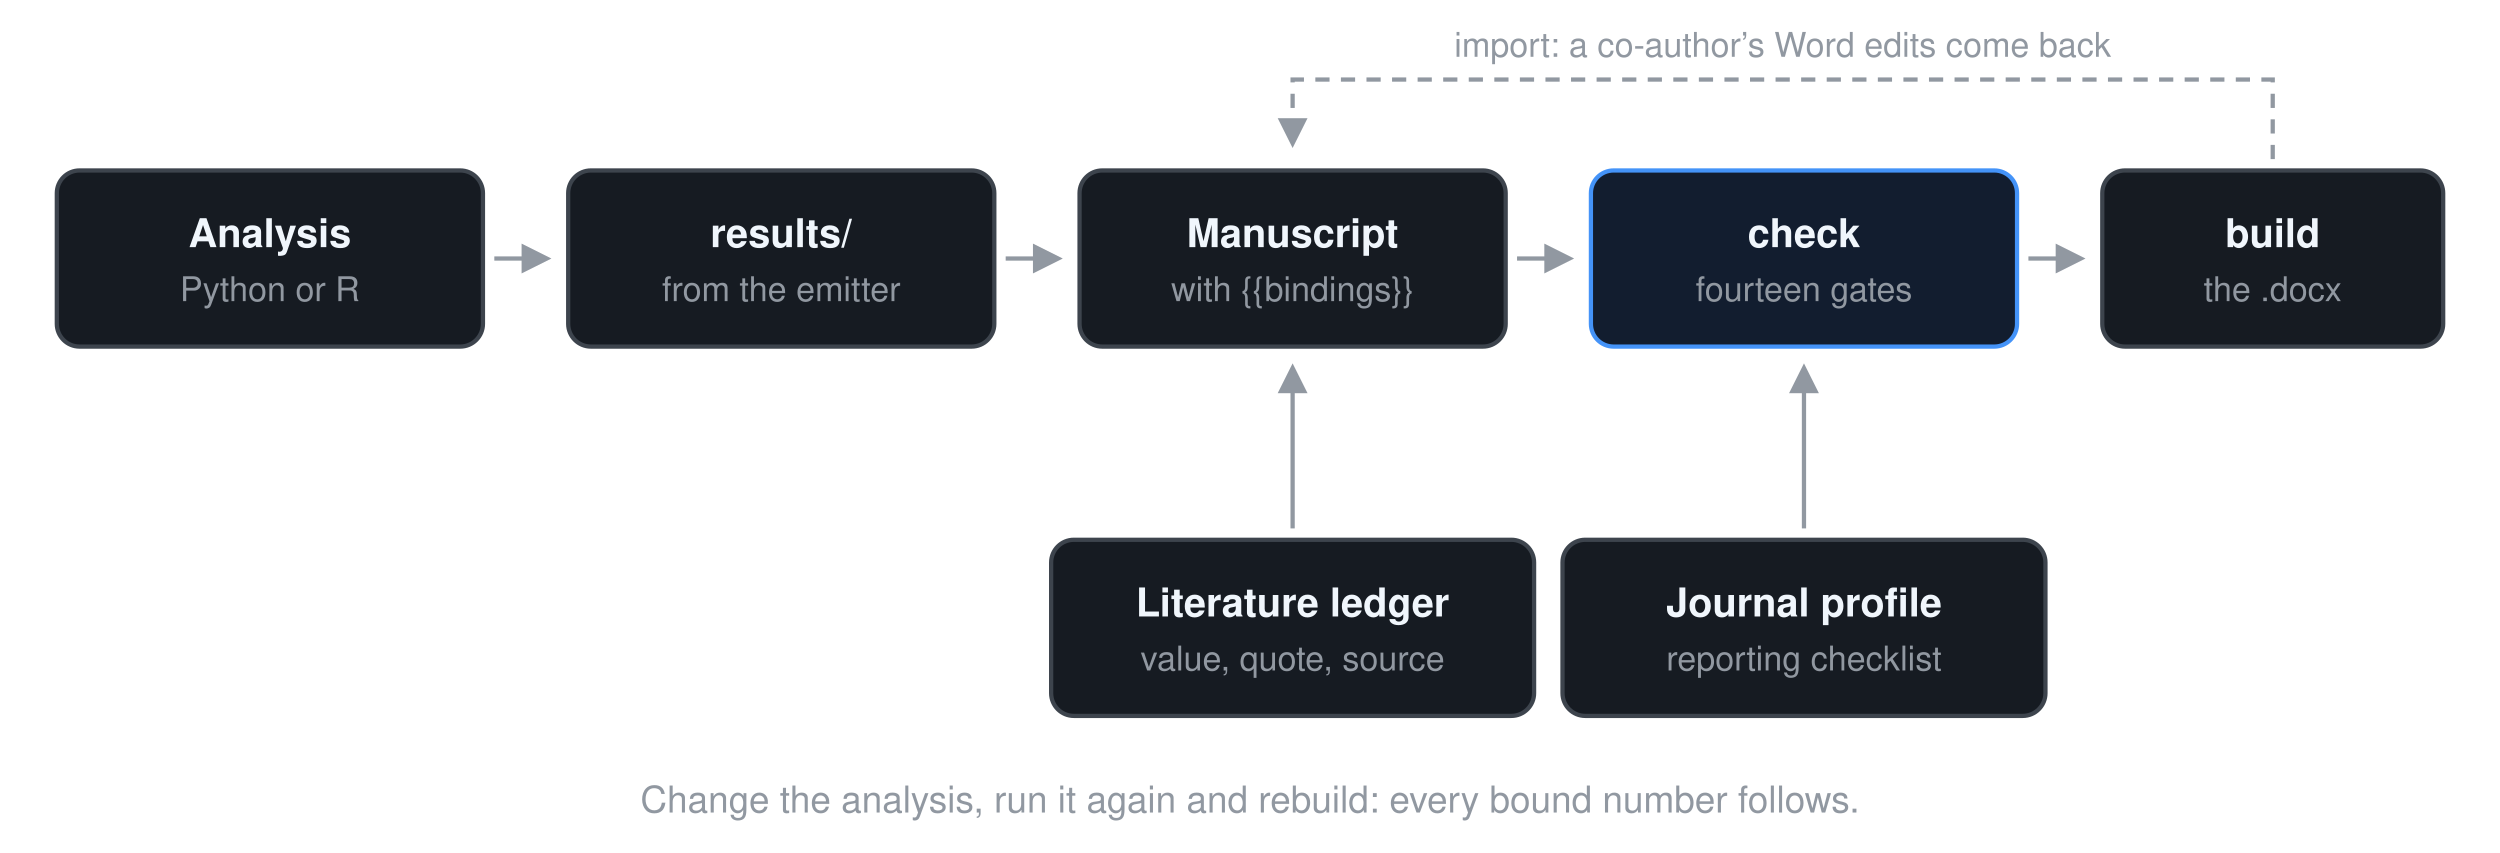
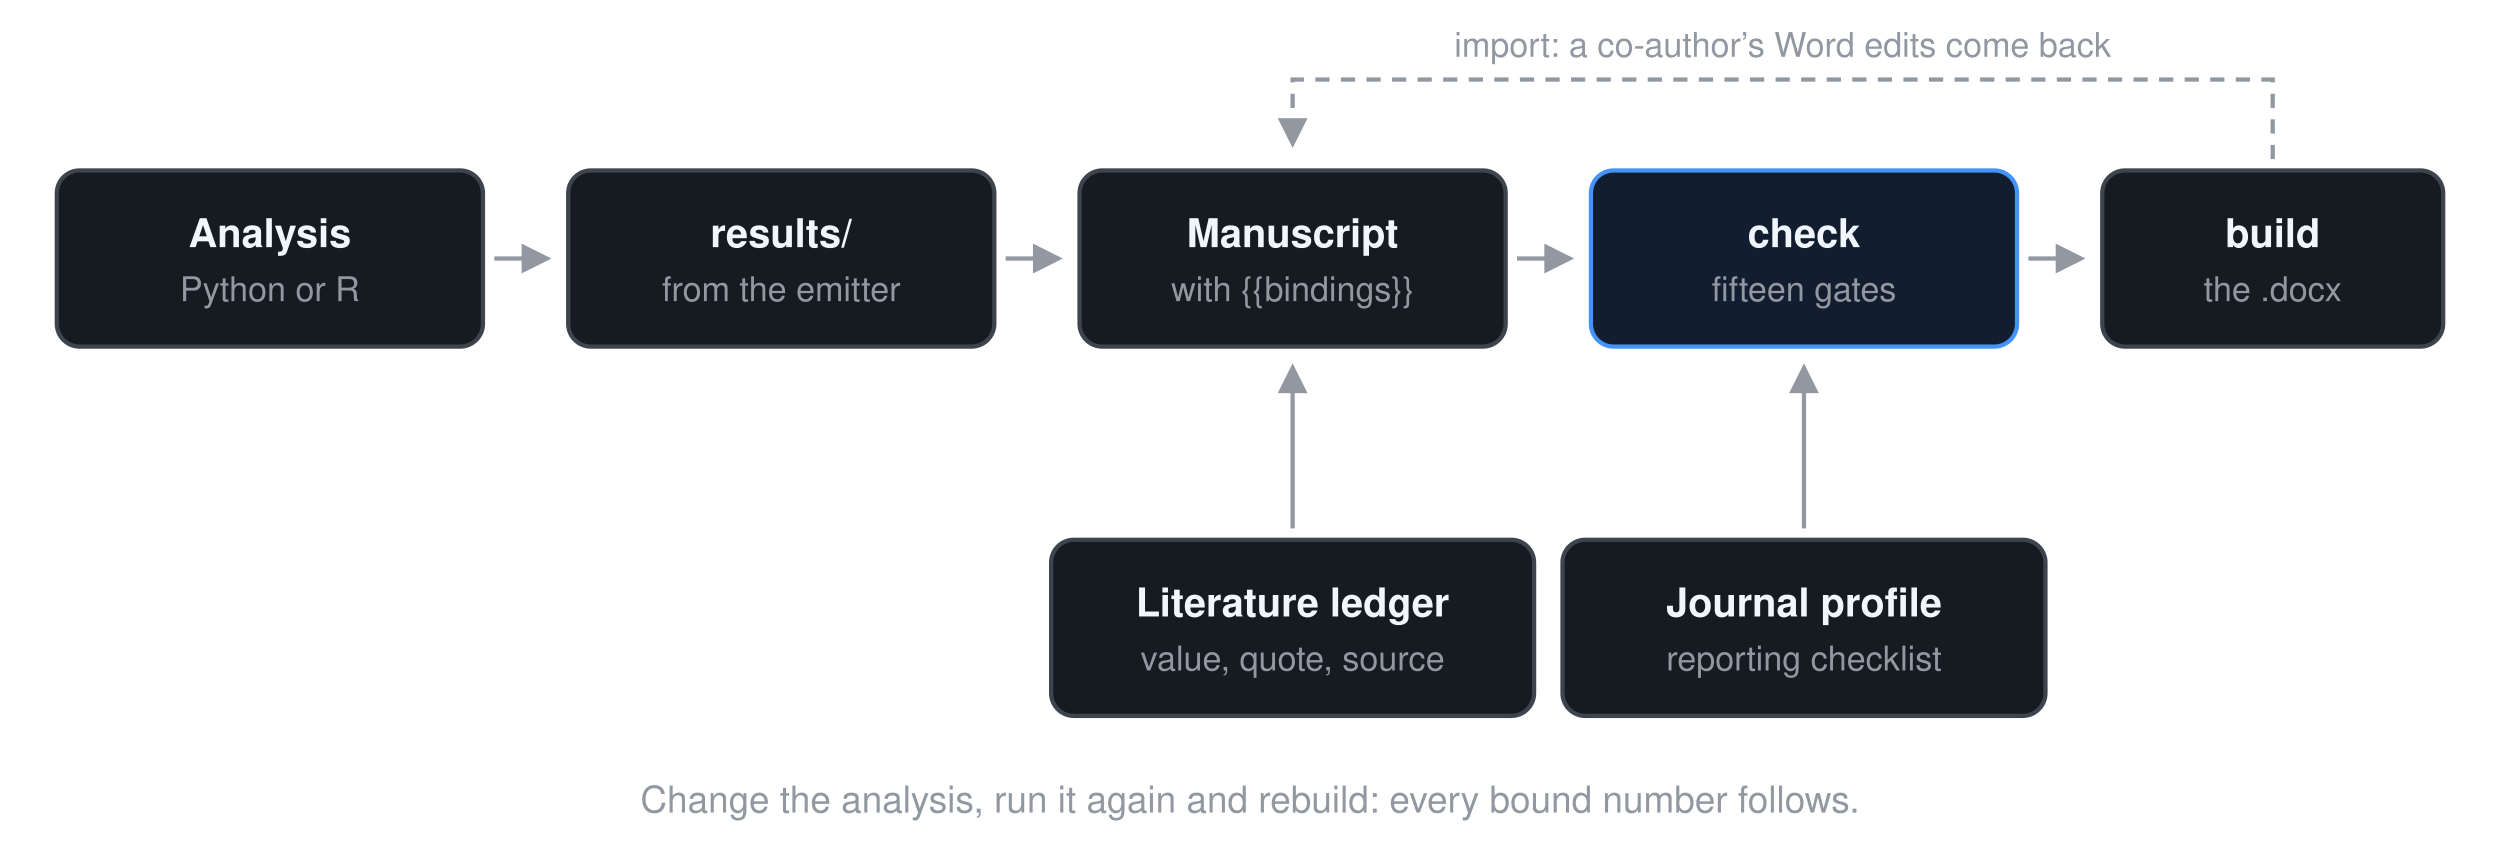
<svg xmlns="http://www.w3.org/2000/svg" viewBox="0 0 880 300" width="880" height="300" role="img" font-family="-apple-system, 'Segoe UI', Helvetica, Arial, sans-serif">
  <defs>
    <marker id="tip" viewBox="0 0 10 10" refX="8" refY="5" markerWidth="7" markerHeight="7" orient="auto-start-reverse">
      <path d="M 0 0 L 10 5 L 0 10 z" fill="#9198a1" />
    </marker>
  </defs>
  <rect x="20" y="60" width="150" height="62" rx="8" fill="#161b22" stroke="#3d444d" stroke-width="1.5" />
  <text x="95.0" y="87" text-anchor="middle" font-size="14" font-weight="600" fill="#f0f6fc">Analysis</text>
  <text x="95.0" y="106" text-anchor="middle" font-size="12" fill="#9198a1">Python or R</text>
  <rect x="200" y="60" width="150" height="62" rx="8" fill="#161b22" stroke="#3d444d" stroke-width="1.5" />
  <text x="275.0" y="87" text-anchor="middle" font-size="14" font-weight="600" fill="#f0f6fc">results/</text>
  <text x="275.0" y="106" text-anchor="middle" font-size="12" fill="#9198a1">from the emitter</text>
  <rect x="380" y="60" width="150" height="62" rx="8" fill="#161b22" stroke="#3d444d" stroke-width="1.5" />
  <text x="455.0" y="87" text-anchor="middle" font-size="14" font-weight="600" fill="#f0f6fc">Manuscript</text>
  <text x="455.0" y="106" text-anchor="middle" font-size="12" fill="#9198a1">with {{bindings}}</text>
  <rect x="560" y="60" width="150" height="62" rx="8" fill="#121d2f" stroke="#4493f8" stroke-width="1.5" />
  <text x="635.0" y="87" text-anchor="middle" font-size="14" font-weight="600" fill="#f0f6fc">check</text>
-   <text x="635.0" y="106" text-anchor="middle" font-size="12" fill="#9198a1">fourteen gates</text>
+   <text x="635.0" y="106" text-anchor="middle" font-size="12" fill="#9198a1">fifteen gates</text>
  <rect x="740" y="60" width="120" height="62" rx="8" fill="#161b22" stroke="#3d444d" stroke-width="1.5" />
  <text x="800.0" y="87" text-anchor="middle" font-size="14" font-weight="600" fill="#f0f6fc">build</text>
  <text x="800.0" y="106" text-anchor="middle" font-size="12" fill="#9198a1">the .docx</text>
  <rect x="370" y="190" width="170" height="62" rx="8" fill="#161b22" stroke="#3d444d" stroke-width="1.5" />
  <text x="455.0" y="217" text-anchor="middle" font-size="14" font-weight="600" fill="#f0f6fc">Literature ledger</text>
  <text x="455.0" y="236" text-anchor="middle" font-size="12" fill="#9198a1">value, quote, source</text>
  <rect x="550" y="190" width="170" height="62" rx="8" fill="#161b22" stroke="#3d444d" stroke-width="1.5" />
  <text x="635.0" y="217" text-anchor="middle" font-size="14" font-weight="600" fill="#f0f6fc">Journal profile</text>
  <text x="635.0" y="236" text-anchor="middle" font-size="12" fill="#9198a1">reporting checklist</text>
  <line x1="174" y1="91.0" x2="192" y2="91.0" stroke="#9198a1" stroke-width="1.5" marker-end="url(#tip)" />
  <line x1="354" y1="91.0" x2="372" y2="91.0" stroke="#9198a1" stroke-width="1.5" marker-end="url(#tip)" />
  <line x1="534" y1="91.0" x2="552" y2="91.0" stroke="#9198a1" stroke-width="1.5" marker-end="url(#tip)" />
  <line x1="714" y1="91.0" x2="732" y2="91.0" stroke="#9198a1" stroke-width="1.5" marker-end="url(#tip)" />
  <line x1="455.0" y1="186" x2="455.0" y2="130" stroke="#9198a1" stroke-width="1.5" marker-end="url(#tip)" />
  <line x1="635.0" y1="186" x2="635.0" y2="130" stroke="#9198a1" stroke-width="1.5" marker-end="url(#tip)" />
  <path d="M 800.0 56 V 28 H 455.0 V 50" fill="none" stroke="#9198a1" stroke-width="1.5" stroke-dasharray="5 4" marker-end="url(#tip)" />
  <text x="627.5" y="20" text-anchor="middle" font-size="12" fill="#9198a1">import: a co-author’s Word edits come back</text>
  <text x="440.0" y="286" text-anchor="middle" font-size="13" fill="#9198a1">Change the analysis, run it again and rebuild: every bound number follows.</text>
</svg>
